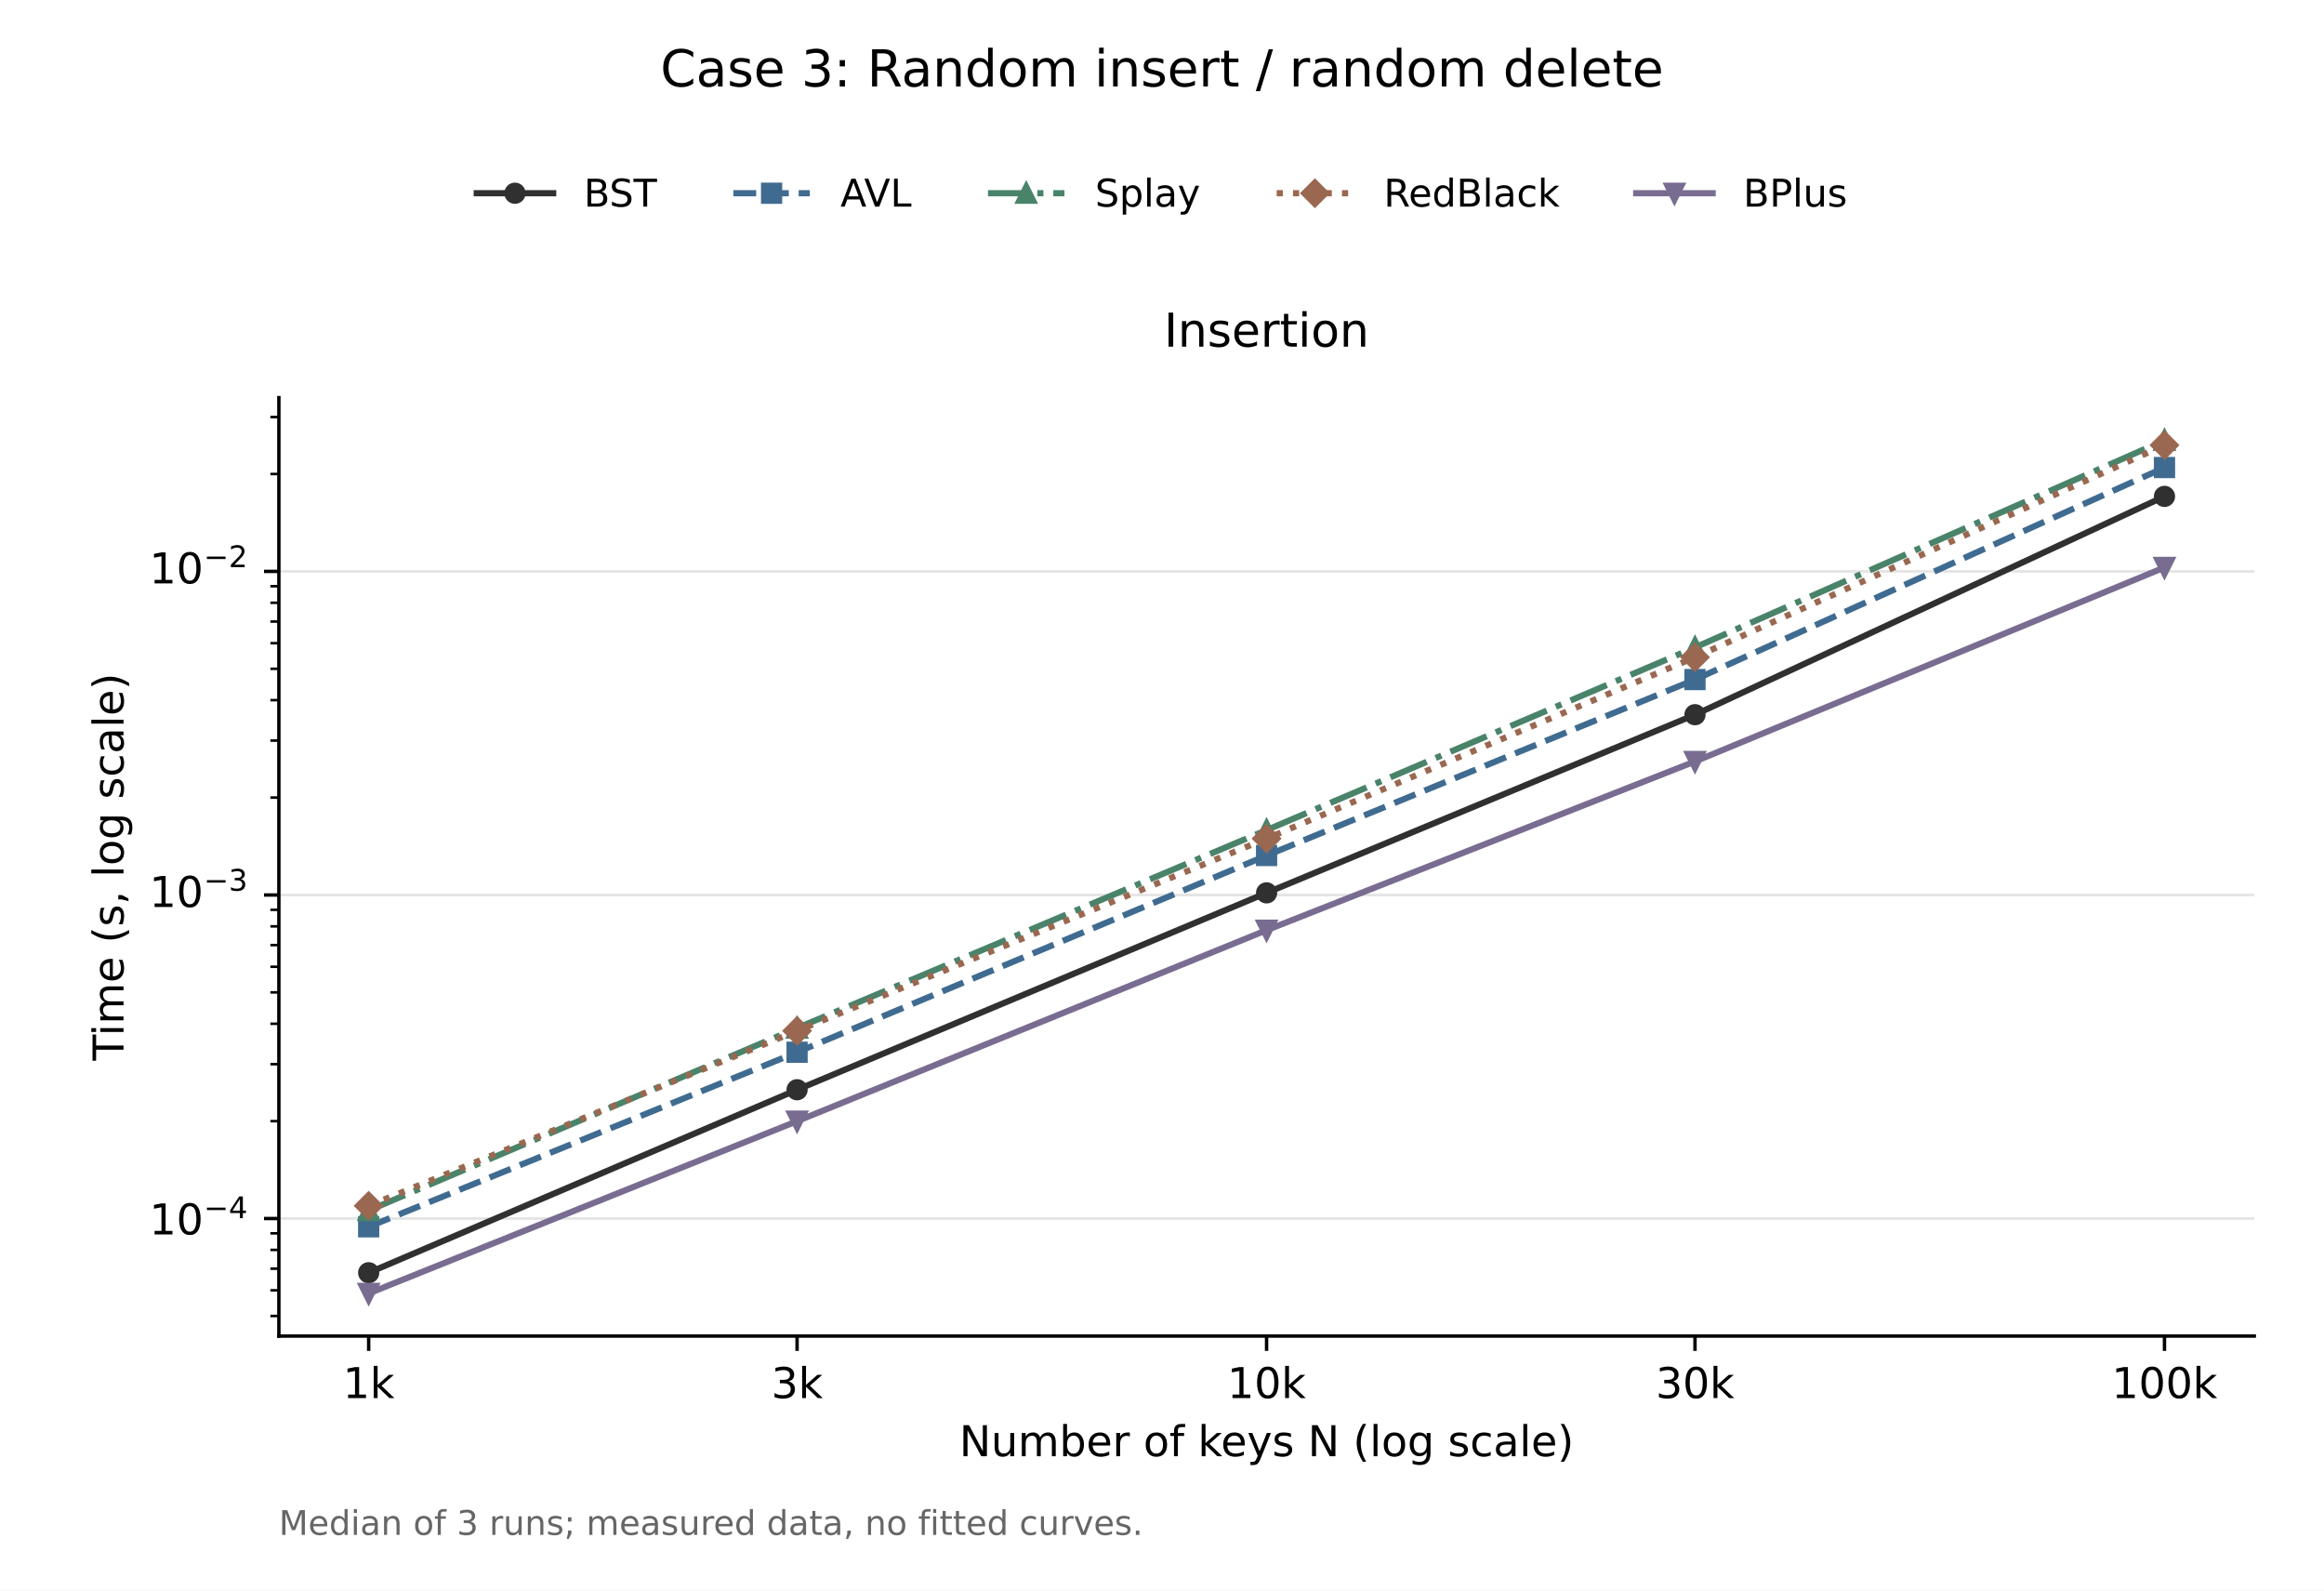
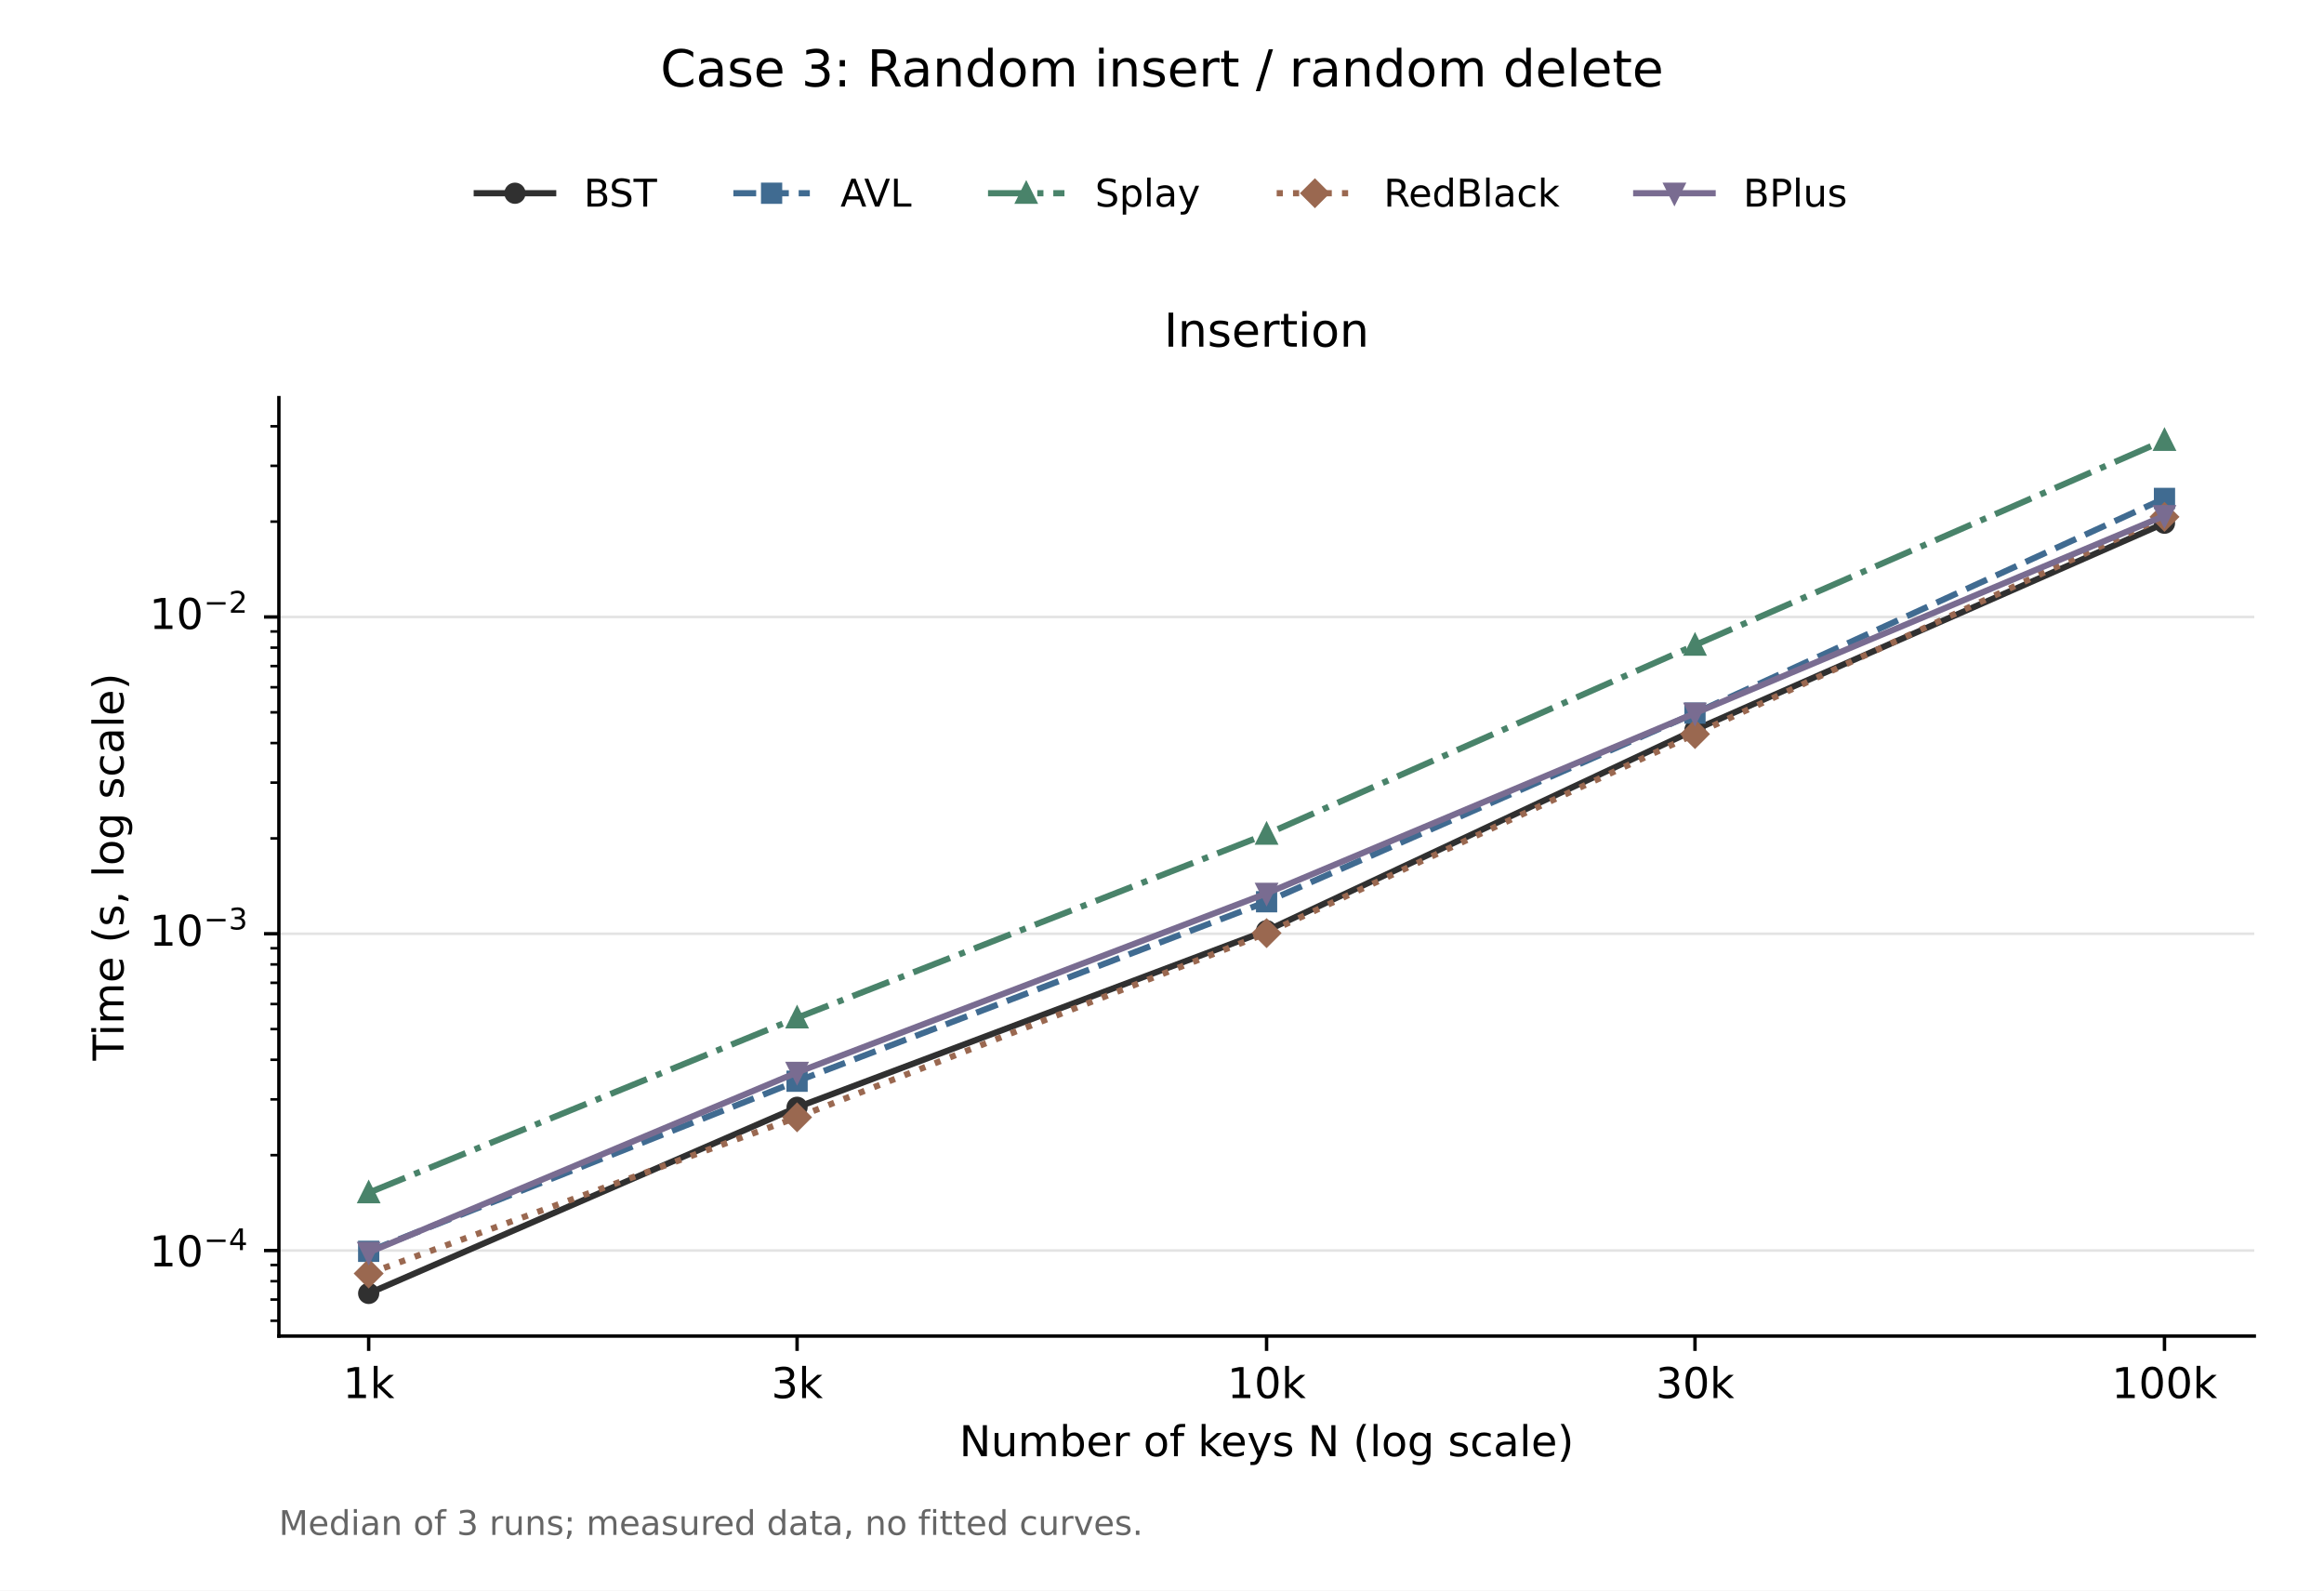
<svg xmlns="http://www.w3.org/2000/svg" xmlns:xlink="http://www.w3.org/1999/xlink" width="547.2pt" height="374.4pt" viewBox="0 0 547.2 374.4" version="1.1">
  <defs>
    <style type="text/css">*{stroke-linejoin: round; stroke-linecap: butt}</style>
  </defs>
  <g id="figure_1">
    <g id="patch_1">
-       <path d="M 0 374.4  L 547.2 374.4  L 547.2 0  L 0 0  z " style="fill: #ffffff" />
+       <path d="M 0 374.4 L 547.2 374.4 L 547.2 0 L 0 0 z " style="fill: #ffffff" />
    </g>
    <g id="axes_1">
      <g id="patch_2">
-         <path d="M 65.664 314.496  L 530.784 314.496  L 530.784 93.6  L 65.664 93.6  z " style="fill: #ffffff" />
+         <path d="M 65.664 314.496 L 530.784 314.496 L 530.784 93.6 L 65.664 93.6 z " style="fill: #ffffff" />
      </g>
      <g id="matplotlib.axis_1">
        <g id="xtick_1">
          <g id="line2d_1">
            <defs>
-               <path id="md46efdbc06" d="M 0 0  L 0 3.5  " style="stroke: #000000; stroke-width: 0.8" />
+               <path id="m8971800ae7" d="M 0 0 L 0 3.5 " style="stroke: #000000; stroke-width: 0.8" />
            </defs>
            <g>
-               <use xlink:href="#md46efdbc06" x="86.806" y="314.496" style="stroke: #000000; stroke-width: 0.8" />
+               <use xlink:href="#m8971800ae7" x="86.806" y="314.496" style="stroke: #000000; stroke-width: 0.8" />
            </g>
          </g>
          <g id="text_1">
            <text style="font-size: 10px; font-family: 'DejaVu Sans'; text-anchor: middle" x="86.806" y="329.094" transform="rotate(-0 86.80582 329.0944)">1k</text>
          </g>
        </g>
        <g id="xtick_2">
          <g id="line2d_2">
            <g>
-               <use xlink:href="#md46efdbc06" x="187.678" y="314.496" style="stroke: #000000; stroke-width: 0.8" />
+               <use xlink:href="#m8971800ae7" x="187.678" y="314.496" style="stroke: #000000; stroke-width: 0.8" />
            </g>
          </g>
          <g id="text_2">
            <text style="font-size: 10px; font-family: 'DejaVu Sans'; text-anchor: middle" x="187.678" y="329.094" transform="rotate(-0 187.6779 329.0944)">3k</text>
          </g>
        </g>
        <g id="xtick_3">
          <g id="line2d_3">
            <g>
-               <use xlink:href="#md46efdbc06" x="298.224" y="314.496" style="stroke: #000000; stroke-width: 0.8" />
+               <use xlink:href="#m8971800ae7" x="298.224" y="314.496" style="stroke: #000000; stroke-width: 0.8" />
            </g>
          </g>
          <g id="text_3">
            <text style="font-size: 10px; font-family: 'DejaVu Sans'; text-anchor: middle" x="298.224" y="329.094" transform="rotate(-0 298.224 329.0944)">10k</text>
          </g>
        </g>
        <g id="xtick_4">
          <g id="line2d_4">
            <g>
-               <use xlink:href="#md46efdbc06" x="399.096" y="314.496" style="stroke: #000000; stroke-width: 0.8" />
+               <use xlink:href="#m8971800ae7" x="399.096" y="314.496" style="stroke: #000000; stroke-width: 0.8" />
            </g>
          </g>
          <g id="text_4">
            <text style="font-size: 10px; font-family: 'DejaVu Sans'; text-anchor: middle" x="399.096" y="329.094" transform="rotate(-0 399.0961 329.0944)">30k</text>
          </g>
        </g>
        <g id="xtick_5">
          <g id="line2d_5">
            <g>
-               <use xlink:href="#md46efdbc06" x="509.642" y="314.496" style="stroke: #000000; stroke-width: 0.8" />
+               <use xlink:href="#m8971800ae7" x="509.642" y="314.496" style="stroke: #000000; stroke-width: 0.8" />
            </g>
          </g>
          <g id="text_5">
            <text style="font-size: 10px; font-family: 'DejaVu Sans'; text-anchor: middle" x="509.642" y="329.094" transform="rotate(-0 509.6422 329.0944)">100k</text>
          </g>
        </g>
        <g id="text_6">
          <text style="font-size: 10px; font-family: 'DejaVu Sans'; text-anchor: middle" x="298.224" y="342.773" transform="rotate(-0 298.224 342.7726)">Number of keys N (log scale)</text>
        </g>
      </g>
      <g id="matplotlib.axis_2">
        <g id="ytick_1">
          <g id="line2d_6">
-             <path d="M 65.664 286.834  L 530.784 286.834  " clip-path="url(#p3695f54dad)" style="fill: none; stroke: #e3e3e3; stroke-width: 0.6; stroke-linecap: square" />
+             <path d="M 65.664 294.353 L 530.784 294.353 " clip-path="url(#pc99ae6ff98)" style="fill: none; stroke: #e3e3e3; stroke-width: 0.6; stroke-linecap: square" />
          </g>
          <g id="line2d_7">
            <defs>
-               <path id="md2624b927e" d="M 0 0  L -3.5 0  " style="stroke: #000000; stroke-width: 0.8" />
+               <path id="m42a8390b89" d="M 0 0 L -3.5 0 " style="stroke: #000000; stroke-width: 0.8" />
            </defs>
            <g>
-               <use xlink:href="#md2624b927e" x="65.664" y="286.834" style="stroke: #000000; stroke-width: 0.8" />
+               <use xlink:href="#m42a8390b89" x="65.664" y="294.353" style="stroke: #000000; stroke-width: 0.8" />
            </g>
          </g>
          <g id="text_7">
-             <g transform="translate(35.164 290.6328)">
+             <g transform="translate(35.164 298.1523)">
              <text>
                <tspan x="0" y="-0.064" style="font-size: 10px; font-family: 'DejaVu Sans'">1</tspan>
                <tspan x="6.362" y="-0.064" style="font-size: 10px; font-family: 'DejaVu Sans'">0</tspan>
                <tspan x="12.82" y="-3.892" style="font-size: 7px; font-family: 'DejaVu Sans'">−</tspan>
                <tspan x="18.686" y="-3.892" style="font-size: 7px; font-family: 'DejaVu Sans'">4</tspan>
              </text>
            </g>
          </g>
        </g>
        <g id="ytick_2">
          <g id="line2d_8">
-             <path d="M 65.664 210.669  L 530.784 210.669  " clip-path="url(#p3695f54dad)" style="fill: none; stroke: #e3e3e3; stroke-width: 0.6; stroke-linecap: square" />
+             <path d="M 65.664 219.792 L 530.784 219.792 " clip-path="url(#pc99ae6ff98)" style="fill: none; stroke: #e3e3e3; stroke-width: 0.6; stroke-linecap: square" />
          </g>
          <g id="line2d_9">
            <g>
-               <use xlink:href="#md2624b927e" x="65.664" y="210.669" style="stroke: #000000; stroke-width: 0.8" />
+               <use xlink:href="#m42a8390b89" x="65.664" y="219.792" style="stroke: #000000; stroke-width: 0.8" />
            </g>
          </g>
          <g id="text_8">
-             <g transform="translate(35.164 214.4678)">
+             <g transform="translate(35.164 223.591)">
              <text>
                <tspan x="0" y="-0.977" style="font-size: 10px; font-family: 'DejaVu Sans'">1</tspan>
                <tspan x="6.362" y="-0.977" style="font-size: 10px; font-family: 'DejaVu Sans'">0</tspan>
                <tspan x="12.82" y="-4.805" style="font-size: 7px; font-family: 'DejaVu Sans'">−</tspan>
                <tspan x="18.686" y="-4.805" style="font-size: 7px; font-family: 'DejaVu Sans'">3</tspan>
              </text>
            </g>
          </g>
        </g>
        <g id="ytick_3">
          <g id="line2d_10">
-             <path d="M 65.664 134.504  L 530.784 134.504  " clip-path="url(#p3695f54dad)" style="fill: none; stroke: #e3e3e3; stroke-width: 0.6; stroke-linecap: square" />
+             <path d="M 65.664 145.23 L 530.784 145.23 " clip-path="url(#pc99ae6ff98)" style="fill: none; stroke: #e3e3e3; stroke-width: 0.6; stroke-linecap: square" />
          </g>
          <g id="line2d_11">
            <g>
-               <use xlink:href="#md2624b927e" x="65.664" y="134.504" style="stroke: #000000; stroke-width: 0.8" />
+               <use xlink:href="#m42a8390b89" x="65.664" y="145.23" style="stroke: #000000; stroke-width: 0.8" />
            </g>
          </g>
          <g id="text_9">
-             <g transform="translate(35.164 138.3028)">
+             <g transform="translate(35.164 149.0297)">
              <text>
                <tspan x="0" y="-0.977" style="font-size: 10px; font-family: 'DejaVu Sans'">1</tspan>
                <tspan x="6.362" y="-0.977" style="font-size: 10px; font-family: 'DejaVu Sans'">0</tspan>
                <tspan x="12.82" y="-4.805" style="font-size: 7px; font-family: 'DejaVu Sans'">−</tspan>
                <tspan x="18.686" y="-4.805" style="font-size: 7px; font-family: 'DejaVu Sans'">2</tspan>
              </text>
            </g>
          </g>
        </g>
        <g id="ytick_4">
          <g id="line2d_12">
            <defs>
-               <path id="m84ccd4713a" d="M 0 0  L -2 0  " style="stroke: #000000; stroke-width: 0.6" />
+               <path id="m3f421909cf" d="M 0 0 L -2 0 " style="stroke: #000000; stroke-width: 0.6" />
            </defs>
            <g>
-               <use xlink:href="#m84ccd4713a" x="65.664" y="309.762" style="stroke: #000000; stroke-width: 0.6" />
+               <use xlink:href="#m3f421909cf" x="65.664" y="310.894" style="stroke: #000000; stroke-width: 0.6" />
            </g>
          </g>
        </g>
        <g id="ytick_5">
          <g id="line2d_13">
            <g>
-               <use xlink:href="#m84ccd4713a" x="65.664" y="303.731" style="stroke: #000000; stroke-width: 0.6" />
+               <use xlink:href="#m3f421909cf" x="65.664" y="305.903" style="stroke: #000000; stroke-width: 0.6" />
            </g>
          </g>
        </g>
        <g id="ytick_6">
          <g id="line2d_14">
            <g>
-               <use xlink:href="#m84ccd4713a" x="65.664" y="298.632" style="stroke: #000000; stroke-width: 0.6" />
+               <use xlink:href="#m3f421909cf" x="65.664" y="301.579" style="stroke: #000000; stroke-width: 0.6" />
            </g>
          </g>
        </g>
        <g id="ytick_7">
          <g id="line2d_15">
            <g>
-               <use xlink:href="#m84ccd4713a" x="65.664" y="294.215" style="stroke: #000000; stroke-width: 0.6" />
+               <use xlink:href="#m3f421909cf" x="65.664" y="297.765" style="stroke: #000000; stroke-width: 0.6" />
            </g>
          </g>
        </g>
        <g id="ytick_8">
          <g id="line2d_16">
            <g>
-               <use xlink:href="#m84ccd4713a" x="65.664" y="290.319" style="stroke: #000000; stroke-width: 0.6" />
+               <use xlink:href="#m3f421909cf" x="65.664" y="271.908" style="stroke: #000000; stroke-width: 0.6" />
            </g>
          </g>
        </g>
        <g id="ytick_9">
          <g id="line2d_17">
            <g>
-               <use xlink:href="#m84ccd4713a" x="65.664" y="263.906" style="stroke: #000000; stroke-width: 0.6" />
+               <use xlink:href="#m3f421909cf" x="65.664" y="258.778" style="stroke: #000000; stroke-width: 0.6" />
            </g>
          </g>
        </g>
        <g id="ytick_10">
          <g id="line2d_18">
            <g>
-               <use xlink:href="#m84ccd4713a" x="65.664" y="250.494" style="stroke: #000000; stroke-width: 0.6" />
+               <use xlink:href="#m3f421909cf" x="65.664" y="249.463" style="stroke: #000000; stroke-width: 0.6" />
            </g>
          </g>
        </g>
        <g id="ytick_11">
          <g id="line2d_19">
            <g>
-               <use xlink:href="#m84ccd4713a" x="65.664" y="240.978" style="stroke: #000000; stroke-width: 0.6" />
+               <use xlink:href="#m3f421909cf" x="65.664" y="242.237" style="stroke: #000000; stroke-width: 0.6" />
            </g>
          </g>
        </g>
        <g id="ytick_12">
          <g id="line2d_20">
            <g>
-               <use xlink:href="#m84ccd4713a" x="65.664" y="233.597" style="stroke: #000000; stroke-width: 0.6" />
+               <use xlink:href="#m3f421909cf" x="65.664" y="236.333" style="stroke: #000000; stroke-width: 0.6" />
            </g>
          </g>
        </g>
        <g id="ytick_13">
          <g id="line2d_21">
            <g>
-               <use xlink:href="#m84ccd4713a" x="65.664" y="227.566" style="stroke: #000000; stroke-width: 0.6" />
+               <use xlink:href="#m3f421909cf" x="65.664" y="231.341" style="stroke: #000000; stroke-width: 0.6" />
            </g>
          </g>
        </g>
        <g id="ytick_14">
          <g id="line2d_22">
            <g>
-               <use xlink:href="#m84ccd4713a" x="65.664" y="222.467" style="stroke: #000000; stroke-width: 0.6" />
+               <use xlink:href="#m3f421909cf" x="65.664" y="227.017" style="stroke: #000000; stroke-width: 0.6" />
            </g>
          </g>
        </g>
        <g id="ytick_15">
          <g id="line2d_23">
            <g>
-               <use xlink:href="#m84ccd4713a" x="65.664" y="218.05" style="stroke: #000000; stroke-width: 0.6" />
+               <use xlink:href="#m3f421909cf" x="65.664" y="223.203" style="stroke: #000000; stroke-width: 0.6" />
            </g>
          </g>
        </g>
        <g id="ytick_16">
          <g id="line2d_24">
            <g>
-               <use xlink:href="#m84ccd4713a" x="65.664" y="214.154" style="stroke: #000000; stroke-width: 0.6" />
+               <use xlink:href="#m3f421909cf" x="65.664" y="197.347" style="stroke: #000000; stroke-width: 0.6" />
            </g>
          </g>
        </g>
        <g id="ytick_17">
          <g id="line2d_25">
            <g>
-               <use xlink:href="#m84ccd4713a" x="65.664" y="187.741" style="stroke: #000000; stroke-width: 0.6" />
+               <use xlink:href="#m3f421909cf" x="65.664" y="184.217" style="stroke: #000000; stroke-width: 0.6" />
            </g>
          </g>
        </g>
        <g id="ytick_18">
          <g id="line2d_26">
            <g>
-               <use xlink:href="#m84ccd4713a" x="65.664" y="174.329" style="stroke: #000000; stroke-width: 0.6" />
+               <use xlink:href="#m3f421909cf" x="65.664" y="174.901" style="stroke: #000000; stroke-width: 0.6" />
            </g>
          </g>
        </g>
        <g id="ytick_19">
          <g id="line2d_27">
            <g>
-               <use xlink:href="#m84ccd4713a" x="65.664" y="164.813" style="stroke: #000000; stroke-width: 0.6" />
+               <use xlink:href="#m3f421909cf" x="65.664" y="167.676" style="stroke: #000000; stroke-width: 0.6" />
            </g>
          </g>
        </g>
        <g id="ytick_20">
          <g id="line2d_28">
            <g>
-               <use xlink:href="#m84ccd4713a" x="65.664" y="157.431" style="stroke: #000000; stroke-width: 0.6" />
+               <use xlink:href="#m3f421909cf" x="65.664" y="161.772" style="stroke: #000000; stroke-width: 0.6" />
            </g>
          </g>
        </g>
        <g id="ytick_21">
          <g id="line2d_29">
            <g>
-               <use xlink:href="#m84ccd4713a" x="65.664" y="151.401" style="stroke: #000000; stroke-width: 0.6" />
+               <use xlink:href="#m3f421909cf" x="65.664" y="156.78" style="stroke: #000000; stroke-width: 0.6" />
            </g>
          </g>
        </g>
        <g id="ytick_22">
          <g id="line2d_30">
            <g>
-               <use xlink:href="#m84ccd4713a" x="65.664" y="146.302" style="stroke: #000000; stroke-width: 0.6" />
+               <use xlink:href="#m3f421909cf" x="65.664" y="152.456" style="stroke: #000000; stroke-width: 0.6" />
            </g>
          </g>
        </g>
        <g id="ytick_23">
          <g id="line2d_31">
            <g>
-               <use xlink:href="#m84ccd4713a" x="65.664" y="141.885" style="stroke: #000000; stroke-width: 0.6" />
+               <use xlink:href="#m3f421909cf" x="65.664" y="148.642" style="stroke: #000000; stroke-width: 0.6" />
            </g>
          </g>
        </g>
        <g id="ytick_24">
          <g id="line2d_32">
            <g>
-               <use xlink:href="#m84ccd4713a" x="65.664" y="137.989" style="stroke: #000000; stroke-width: 0.6" />
+               <use xlink:href="#m3f421909cf" x="65.664" y="122.785" style="stroke: #000000; stroke-width: 0.6" />
            </g>
          </g>
        </g>
        <g id="ytick_25">
          <g id="line2d_33">
            <g>
-               <use xlink:href="#m84ccd4713a" x="65.664" y="111.576" style="stroke: #000000; stroke-width: 0.6" />
+               <use xlink:href="#m3f421909cf" x="65.664" y="109.656" style="stroke: #000000; stroke-width: 0.6" />
            </g>
          </g>
        </g>
        <g id="ytick_26">
          <g id="line2d_34">
            <g>
-               <use xlink:href="#m84ccd4713a" x="65.664" y="98.164" style="stroke: #000000; stroke-width: 0.6" />
+               <use xlink:href="#m3f421909cf" x="65.664" y="100.34" style="stroke: #000000; stroke-width: 0.6" />
            </g>
          </g>
        </g>
        <g id="text_10">
          <text style="font-size: 10px; font-family: 'DejaVu Sans'; text-anchor: middle" x="29.084" y="204.048" transform="rotate(-90 29.08431 204.048)">Time (s, log scale)</text>
        </g>
      </g>
      <g id="line2d_35">
-         <path d="M 86.806 299.591  L 187.678 256.511  L 298.224 210.17  L 399.096 168.232  L 509.642 116.845  " clip-path="url(#p3695f54dad)" style="fill: none; stroke: #303030; stroke-width: 1.45; stroke-linecap: square" />
+         <path d="M 86.806 304.455 L 187.678 260.644 L 298.224 219.068 L 399.096 171.775 L 509.642 123.159 " clip-path="url(#pc99ae6ff98)" style="fill: none; stroke: #303030; stroke-width: 1.45; stroke-linecap: square" />
        <defs>
-           <path id="mcc178bd9d1" d="M 0 2  C 0.53 2 1.039 1.789 1.414 1.414  C 1.789 1.039 2 0.53 2 0  C 2 -0.53 1.789 -1.039 1.414 -1.414  C 1.039 -1.789 0.53 -2 0 -2  C -0.53 -2 -1.039 -1.789 -1.414 -1.414  C -1.789 -1.039 -2 -0.53 -2 0  C -2 0.53 -1.789 1.039 -1.414 1.414  C -1.039 1.789 -0.53 2 0 2  z " style="stroke: #303030" />
+           <path id="mcda715610b" d="M 0 2 C 0.53 2 1.039 1.789 1.414 1.414 C 1.789 1.039 2 0.53 2 0 C 2 -0.53 1.789 -1.039 1.414 -1.414 C 1.039 -1.789 0.53 -2 0 -2 C -0.53 -2 -1.039 -1.789 -1.414 -1.414 C -1.789 -1.039 -2 -0.53 -2 0 C -2 0.53 -1.789 1.039 -1.414 1.414 C -1.039 1.789 -0.53 2 0 2 z " style="stroke: #303030" />
        </defs>
-         <g clip-path="url(#p3695f54dad)">
-           <use xlink:href="#mcc178bd9d1" x="86.806" y="299.591" style="fill: #303030; stroke: #303030" />
-           <use xlink:href="#mcc178bd9d1" x="187.678" y="256.511" style="fill: #303030; stroke: #303030" />
-           <use xlink:href="#mcc178bd9d1" x="298.224" y="210.17" style="fill: #303030; stroke: #303030" />
-           <use xlink:href="#mcc178bd9d1" x="399.096" y="168.232" style="fill: #303030; stroke: #303030" />
-           <use xlink:href="#mcc178bd9d1" x="509.642" y="116.845" style="fill: #303030; stroke: #303030" />
+         <g clip-path="url(#pc99ae6ff98)">
+           <use xlink:href="#mcda715610b" x="86.806" y="304.455" style="fill: #303030; stroke: #303030" />
+           <use xlink:href="#mcda715610b" x="187.678" y="260.644" style="fill: #303030; stroke: #303030" />
+           <use xlink:href="#mcda715610b" x="298.224" y="219.068" style="fill: #303030; stroke: #303030" />
+           <use xlink:href="#mcda715610b" x="399.096" y="171.775" style="fill: #303030; stroke: #303030" />
+           <use xlink:href="#mcda715610b" x="509.642" y="123.159" style="fill: #303030; stroke: #303030" />
        </g>
      </g>
      <g id="line2d_36">
-         <path d="M 86.806 288.775  L 187.678 247.684  L 298.224 201.377  L 399.096 159.959  L 509.642 110.052  " clip-path="url(#p3695f54dad)" style="fill: none; stroke-dasharray: 5.365,2.32; stroke-dashoffset: 0; stroke: #406b91; stroke-width: 1.45" />
+         <path d="M 86.806 294.548 L 187.678 254.507 L 298.224 212.262 L 399.096 167.861 L 509.642 117.323 " clip-path="url(#pc99ae6ff98)" style="fill: none; stroke-dasharray: 5.365,2.32; stroke-dashoffset: 0; stroke: #406b91; stroke-width: 1.45" />
        <defs>
-           <path id="m758c4c8736" d="M -2 2  L 2 2  L 2 -2  L -2 -2  z " style="stroke: #406b91; stroke-linejoin: miter" />
+           <path id="m738c0dcbd4" d="M -2 2 L 2 2 L 2 -2 L -2 -2 z " style="stroke: #406b91; stroke-linejoin: miter" />
        </defs>
-         <g clip-path="url(#p3695f54dad)">
-           <use xlink:href="#m758c4c8736" x="86.806" y="288.775" style="fill: #406b91; stroke: #406b91; stroke-linejoin: miter" />
-           <use xlink:href="#m758c4c8736" x="187.678" y="247.684" style="fill: #406b91; stroke: #406b91; stroke-linejoin: miter" />
-           <use xlink:href="#m758c4c8736" x="298.224" y="201.377" style="fill: #406b91; stroke: #406b91; stroke-linejoin: miter" />
-           <use xlink:href="#m758c4c8736" x="399.096" y="159.959" style="fill: #406b91; stroke: #406b91; stroke-linejoin: miter" />
-           <use xlink:href="#m758c4c8736" x="509.642" y="110.052" style="fill: #406b91; stroke: #406b91; stroke-linejoin: miter" />
+         <g clip-path="url(#pc99ae6ff98)">
+           <use xlink:href="#m738c0dcbd4" x="86.806" y="294.548" style="fill: #406b91; stroke: #406b91; stroke-linejoin: miter" />
+           <use xlink:href="#m738c0dcbd4" x="187.678" y="254.507" style="fill: #406b91; stroke: #406b91; stroke-linejoin: miter" />
+           <use xlink:href="#m738c0dcbd4" x="298.224" y="212.262" style="fill: #406b91; stroke: #406b91; stroke-linejoin: miter" />
+           <use xlink:href="#m738c0dcbd4" x="399.096" y="167.861" style="fill: #406b91; stroke: #406b91; stroke-linejoin: miter" />
+           <use xlink:href="#m738c0dcbd4" x="509.642" y="117.323" style="fill: #406b91; stroke: #406b91; stroke-linejoin: miter" />
        </g>
      </g>
      <g id="line2d_37">
-         <path d="M 86.806 284.937  L 187.678 242.002  L 298.224 195.394  L 399.096 152.397  L 509.642 103.641  " clip-path="url(#p3695f54dad)" style="fill: none; stroke-dasharray: 9.28,2.32,1.45,2.32; stroke-dashoffset: 0; stroke: #49836a; stroke-width: 1.45" />
+         <path d="M 86.806 280.752 L 187.678 239.583 L 298.224 196.344 L 399.096 151.854 L 509.642 103.641 " clip-path="url(#pc99ae6ff98)" style="fill: none; stroke-dasharray: 9.28,2.32,1.45,2.32; stroke-dashoffset: 0; stroke: #49836a; stroke-width: 1.45" />
        <defs>
-           <path id="me19088ff24" d="M 0 -2  L -2 2  L 2 2  z " style="stroke: #49836a; stroke-linejoin: miter" />
+           <path id="m147d904fb5" d="M 0 -2 L -2 2 L 2 2 z " style="stroke: #49836a; stroke-linejoin: miter" />
        </defs>
-         <g clip-path="url(#p3695f54dad)">
-           <use xlink:href="#me19088ff24" x="86.806" y="284.937" style="fill: #49836a; stroke: #49836a; stroke-linejoin: miter" />
-           <use xlink:href="#me19088ff24" x="187.678" y="242.002" style="fill: #49836a; stroke: #49836a; stroke-linejoin: miter" />
-           <use xlink:href="#me19088ff24" x="298.224" y="195.394" style="fill: #49836a; stroke: #49836a; stroke-linejoin: miter" />
-           <use xlink:href="#me19088ff24" x="399.096" y="152.397" style="fill: #49836a; stroke: #49836a; stroke-linejoin: miter" />
-           <use xlink:href="#me19088ff24" x="509.642" y="103.641" style="fill: #49836a; stroke: #49836a; stroke-linejoin: miter" />
+         <g clip-path="url(#pc99ae6ff98)">
+           <use xlink:href="#m147d904fb5" x="86.806" y="280.752" style="fill: #49836a; stroke: #49836a; stroke-linejoin: miter" />
+           <use xlink:href="#m147d904fb5" x="187.678" y="239.583" style="fill: #49836a; stroke: #49836a; stroke-linejoin: miter" />
+           <use xlink:href="#m147d904fb5" x="298.224" y="196.344" style="fill: #49836a; stroke: #49836a; stroke-linejoin: miter" />
+           <use xlink:href="#m147d904fb5" x="399.096" y="151.854" style="fill: #49836a; stroke: #49836a; stroke-linejoin: miter" />
+           <use xlink:href="#m147d904fb5" x="509.642" y="103.641" style="fill: #49836a; stroke: #49836a; stroke-linejoin: miter" />
        </g>
      </g>
      <g id="line2d_38">
-         <path d="M 86.806 283.832  L 187.678 242.657  L 298.224 197.398  L 399.096 154.704  L 509.642 104.786  " clip-path="url(#p3695f54dad)" style="fill: none; stroke-dasharray: 1.45,2.393; stroke-dashoffset: 0; stroke: #9a6850; stroke-width: 1.45" />
+         <path d="M 86.806 299.768 L 187.678 263.004 L 298.224 219.646 L 399.096 172.792 L 509.642 121.663 " clip-path="url(#pc99ae6ff98)" style="fill: none; stroke-dasharray: 1.45,2.393; stroke-dashoffset: 0; stroke: #9a6850; stroke-width: 1.45" />
        <defs>
-           <path id="m542013fae2" d="M 0 2.828  L 2.828 0  L 0 -2.828  L -2.828 0  z " style="stroke: #9a6850; stroke-linejoin: miter" />
+           <path id="m31829493a0" d="M 0 2.828 L 2.828 0 L 0 -2.828 L -2.828 0 z " style="stroke: #9a6850; stroke-linejoin: miter" />
        </defs>
-         <g clip-path="url(#p3695f54dad)">
-           <use xlink:href="#m542013fae2" x="86.806" y="283.832" style="fill: #9a6850; stroke: #9a6850; stroke-linejoin: miter" />
-           <use xlink:href="#m542013fae2" x="187.678" y="242.657" style="fill: #9a6850; stroke: #9a6850; stroke-linejoin: miter" />
-           <use xlink:href="#m542013fae2" x="298.224" y="197.398" style="fill: #9a6850; stroke: #9a6850; stroke-linejoin: miter" />
-           <use xlink:href="#m542013fae2" x="399.096" y="154.704" style="fill: #9a6850; stroke: #9a6850; stroke-linejoin: miter" />
-           <use xlink:href="#m542013fae2" x="509.642" y="104.786" style="fill: #9a6850; stroke: #9a6850; stroke-linejoin: miter" />
+         <g clip-path="url(#pc99ae6ff98)">
+           <use xlink:href="#m31829493a0" x="86.806" y="299.768" style="fill: #9a6850; stroke: #9a6850; stroke-linejoin: miter" />
+           <use xlink:href="#m31829493a0" x="187.678" y="263.004" style="fill: #9a6850; stroke: #9a6850; stroke-linejoin: miter" />
+           <use xlink:href="#m31829493a0" x="298.224" y="219.646" style="fill: #9a6850; stroke: #9a6850; stroke-linejoin: miter" />
+           <use xlink:href="#m31829493a0" x="399.096" y="172.792" style="fill: #9a6850; stroke: #9a6850; stroke-linejoin: miter" />
+           <use xlink:href="#m31829493a0" x="509.642" y="121.663" style="fill: #9a6850; stroke: #9a6850; stroke-linejoin: miter" />
        </g>
      </g>
      <g id="line2d_39">
-         <path d="M 86.806 304.455  L 187.678 263.906  L 298.224 218.951  L 399.096 179.236  L 509.642 133.569  " clip-path="url(#p3695f54dad)" style="fill: none; stroke: #796c91; stroke-width: 1.45; stroke-linecap: square" />
+         <path d="M 86.806 294.81 L 187.678 252.437 L 298.224 210.286 L 399.096 167.881 L 509.642 121.402 " clip-path="url(#pc99ae6ff98)" style="fill: none; stroke: #796c91; stroke-width: 1.45; stroke-linecap: square" />
        <defs>
-           <path id="m987ae91eec" d="M -0 2  L 2 -2  L -2 -2  z " style="stroke: #796c91; stroke-linejoin: miter" />
+           <path id="m52a81134f8" d="M -0 2 L 2 -2 L -2 -2 z " style="stroke: #796c91; stroke-linejoin: miter" />
        </defs>
-         <g clip-path="url(#p3695f54dad)">
-           <use xlink:href="#m987ae91eec" x="86.806" y="304.455" style="fill: #796c91; stroke: #796c91; stroke-linejoin: miter" />
-           <use xlink:href="#m987ae91eec" x="187.678" y="263.906" style="fill: #796c91; stroke: #796c91; stroke-linejoin: miter" />
-           <use xlink:href="#m987ae91eec" x="298.224" y="218.951" style="fill: #796c91; stroke: #796c91; stroke-linejoin: miter" />
-           <use xlink:href="#m987ae91eec" x="399.096" y="179.236" style="fill: #796c91; stroke: #796c91; stroke-linejoin: miter" />
-           <use xlink:href="#m987ae91eec" x="509.642" y="133.569" style="fill: #796c91; stroke: #796c91; stroke-linejoin: miter" />
+         <g clip-path="url(#pc99ae6ff98)">
+           <use xlink:href="#m52a81134f8" x="86.806" y="294.81" style="fill: #796c91; stroke: #796c91; stroke-linejoin: miter" />
+           <use xlink:href="#m52a81134f8" x="187.678" y="252.437" style="fill: #796c91; stroke: #796c91; stroke-linejoin: miter" />
+           <use xlink:href="#m52a81134f8" x="298.224" y="210.286" style="fill: #796c91; stroke: #796c91; stroke-linejoin: miter" />
+           <use xlink:href="#m52a81134f8" x="399.096" y="167.881" style="fill: #796c91; stroke: #796c91; stroke-linejoin: miter" />
+           <use xlink:href="#m52a81134f8" x="509.642" y="121.402" style="fill: #796c91; stroke: #796c91; stroke-linejoin: miter" />
        </g>
      </g>
      <g id="patch_3">
-         <path d="M 65.664 314.496  L 65.664 93.6  " style="fill: none; stroke: #000000; stroke-width: 0.8; stroke-linejoin: miter; stroke-linecap: square" />
+         <path d="M 65.664 314.496 L 65.664 93.6 " style="fill: none; stroke: #000000; stroke-width: 0.8; stroke-linejoin: miter; stroke-linecap: square" />
      </g>
      <g id="patch_4">
-         <path d="M 65.664 314.496  L 530.784 314.496  " style="fill: none; stroke: #000000; stroke-width: 0.8; stroke-linejoin: miter; stroke-linecap: square" />
+         <path d="M 65.664 314.496 L 530.784 314.496 " style="fill: none; stroke: #000000; stroke-width: 0.8; stroke-linejoin: miter; stroke-linecap: square" />
      </g>
      <g id="text_11">
        <text style="font-size: 11px; font-family: 'DejaVu Sans'; text-anchor: middle" x="298.224" y="81.6" transform="rotate(-0 298.224 81.6)">Insertion</text>
      </g>
    </g>
    <g id="text_12">
      <text style="font-size: 12px; font-family: 'DejaVu Sans'; text-anchor: middle" x="273.6" y="20.35" transform="rotate(-0 273.6 20.35012)">Case 3: Random insert / random delete</text>
    </g>
    <g id="text_13">
      <text style="font-size: 8px; font-family: 'DejaVu Sans'; text-anchor: start; fill: #666666" x="65.664" y="361.296" transform="rotate(-0 65.664 361.296)">Median of 3 runs; measured data, no fitted curves.</text>
    </g>
    <g id="legend_1">
      <g id="line2d_40">
-         <path d="M 112.252 45.485  L 121.252 45.485  L 130.252 45.485  " style="fill: none; stroke: #303030; stroke-width: 1.45; stroke-linecap: square" />
+         <path d="M 112.252 45.485 L 121.252 45.485 L 130.252 45.485 " style="fill: none; stroke: #303030; stroke-width: 1.45; stroke-linecap: square" />
        <g>
-           <use xlink:href="#mcc178bd9d1" x="121.252" y="45.485" style="fill: #303030; stroke: #303030" />
+           <use xlink:href="#mcda715610b" x="121.252" y="45.485" style="fill: #303030; stroke: #303030" />
        </g>
      </g>
      <g id="text_14">
        <text style="font-size: 9px; font-family: 'DejaVu Sans'; text-anchor: start" x="137.452" y="48.635" transform="rotate(-0 137.4518 48.63459)">BST</text>
      </g>
      <g id="line2d_41">
-         <path d="M 172.68 45.485  L 181.68 45.485  L 190.68 45.485  " style="fill: none; stroke-dasharray: 5.365,2.32; stroke-dashoffset: 0; stroke: #406b91; stroke-width: 1.45" />
+         <path d="M 172.68 45.485 L 181.68 45.485 L 190.68 45.485 " style="fill: none; stroke-dasharray: 5.365,2.32; stroke-dashoffset: 0; stroke: #406b91; stroke-width: 1.45" />
        <g>
-           <use xlink:href="#m758c4c8736" x="181.68" y="45.485" style="fill: #406b91; stroke: #406b91; stroke-linejoin: miter" />
+           <use xlink:href="#m738c0dcbd4" x="181.68" y="45.485" style="fill: #406b91; stroke: #406b91; stroke-linejoin: miter" />
        </g>
      </g>
      <g id="text_15">
        <text style="font-size: 9px; font-family: 'DejaVu Sans'; text-anchor: start" x="197.88" y="48.635" transform="rotate(-0 197.8798 48.63459)">AVL</text>
      </g>
      <g id="line2d_42">
-         <path d="M 232.634 45.485  L 241.634 45.485  L 250.634 45.485  " style="fill: none; stroke-dasharray: 9.28,2.32,1.45,2.32; stroke-dashoffset: 0; stroke: #49836a; stroke-width: 1.45" />
+         <path d="M 232.634 45.485 L 241.634 45.485 L 250.634 45.485 " style="fill: none; stroke-dasharray: 9.28,2.32,1.45,2.32; stroke-dashoffset: 0; stroke: #49836a; stroke-width: 1.45" />
        <g>
-           <use xlink:href="#me19088ff24" x="241.634" y="45.485" style="fill: #49836a; stroke: #49836a; stroke-linejoin: miter" />
+           <use xlink:href="#m147d904fb5" x="241.634" y="45.485" style="fill: #49836a; stroke: #49836a; stroke-linejoin: miter" />
        </g>
      </g>
      <g id="text_16">
        <text style="font-size: 9px; font-family: 'DejaVu Sans'; text-anchor: start" x="257.834" y="48.635" transform="rotate(-0 257.8338 48.63459)">Splay</text>
      </g>
      <g id="line2d_43">
-         <path d="M 300.604 45.485  L 309.604 45.485  L 318.604 45.485  " style="fill: none; stroke-dasharray: 1.45,2.393; stroke-dashoffset: 0; stroke: #9a6850; stroke-width: 1.45" />
+         <path d="M 300.604 45.485 L 309.604 45.485 L 318.604 45.485 " style="fill: none; stroke-dasharray: 1.45,2.393; stroke-dashoffset: 0; stroke: #9a6850; stroke-width: 1.45" />
        <g>
-           <use xlink:href="#m542013fae2" x="309.604" y="45.485" style="fill: #9a6850; stroke: #9a6850; stroke-linejoin: miter" />
+           <use xlink:href="#m31829493a0" x="309.604" y="45.485" style="fill: #9a6850; stroke: #9a6850; stroke-linejoin: miter" />
        </g>
      </g>
      <g id="text_17">
        <text style="font-size: 9px; font-family: 'DejaVu Sans'; text-anchor: start" x="325.804" y="48.635" transform="rotate(-0 325.8035 48.63459)">RedBlack</text>
      </g>
      <g id="line2d_44">
-         <path d="M 385.254 45.485  L 394.254 45.485  L 403.254 45.485  " style="fill: none; stroke: #796c91; stroke-width: 1.45; stroke-linecap: square" />
+         <path d="M 385.254 45.485 L 394.254 45.485 L 403.254 45.485 " style="fill: none; stroke: #796c91; stroke-width: 1.45; stroke-linecap: square" />
        <g>
-           <use xlink:href="#m987ae91eec" x="394.254" y="45.485" style="fill: #796c91; stroke: #796c91; stroke-linejoin: miter" />
+           <use xlink:href="#m52a81134f8" x="394.254" y="45.485" style="fill: #796c91; stroke: #796c91; stroke-linejoin: miter" />
        </g>
      </g>
      <g id="text_18">
        <text style="font-size: 9px; font-family: 'DejaVu Sans'; text-anchor: start" x="410.454" y="48.635" transform="rotate(-0 410.4541 48.63459)">BPlus</text>
      </g>
    </g>
  </g>
  <defs>
-     <clipPath id="p3695f54dad">
+     <clipPath id="pc99ae6ff98">
      <rect x="65.664" y="93.6" width="465.12" height="220.896" />
    </clipPath>
  </defs>
</svg>
